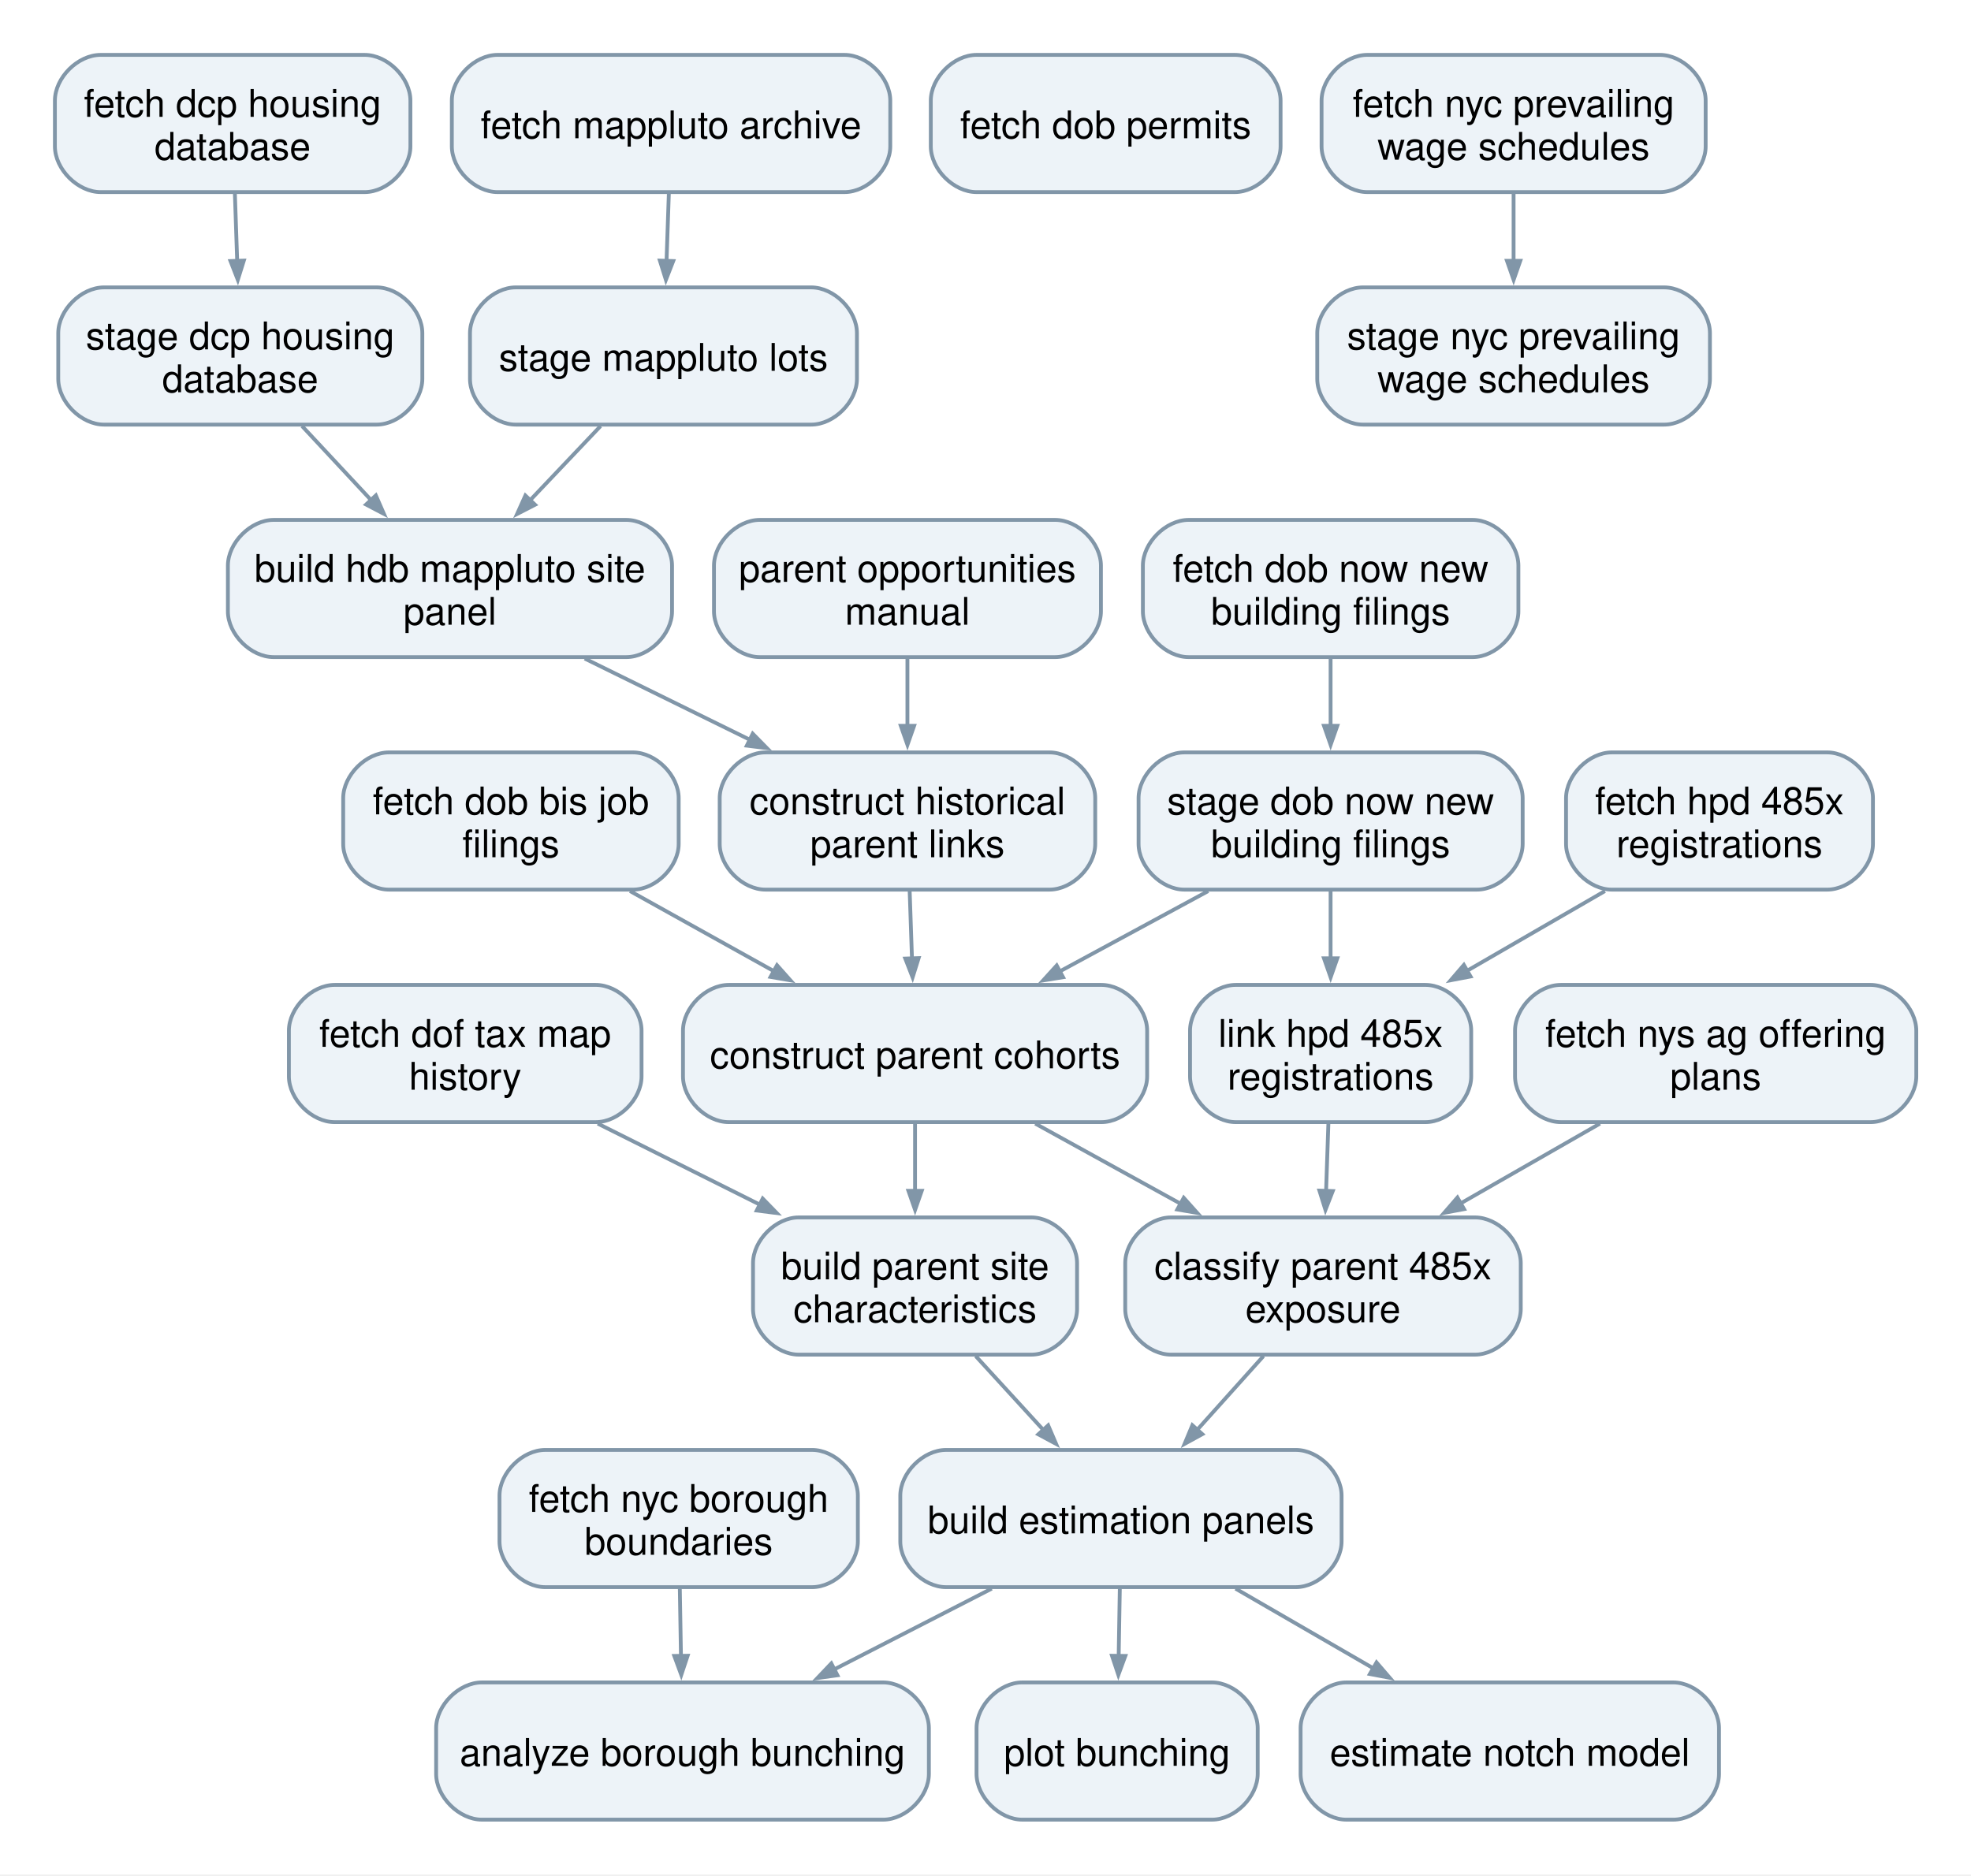
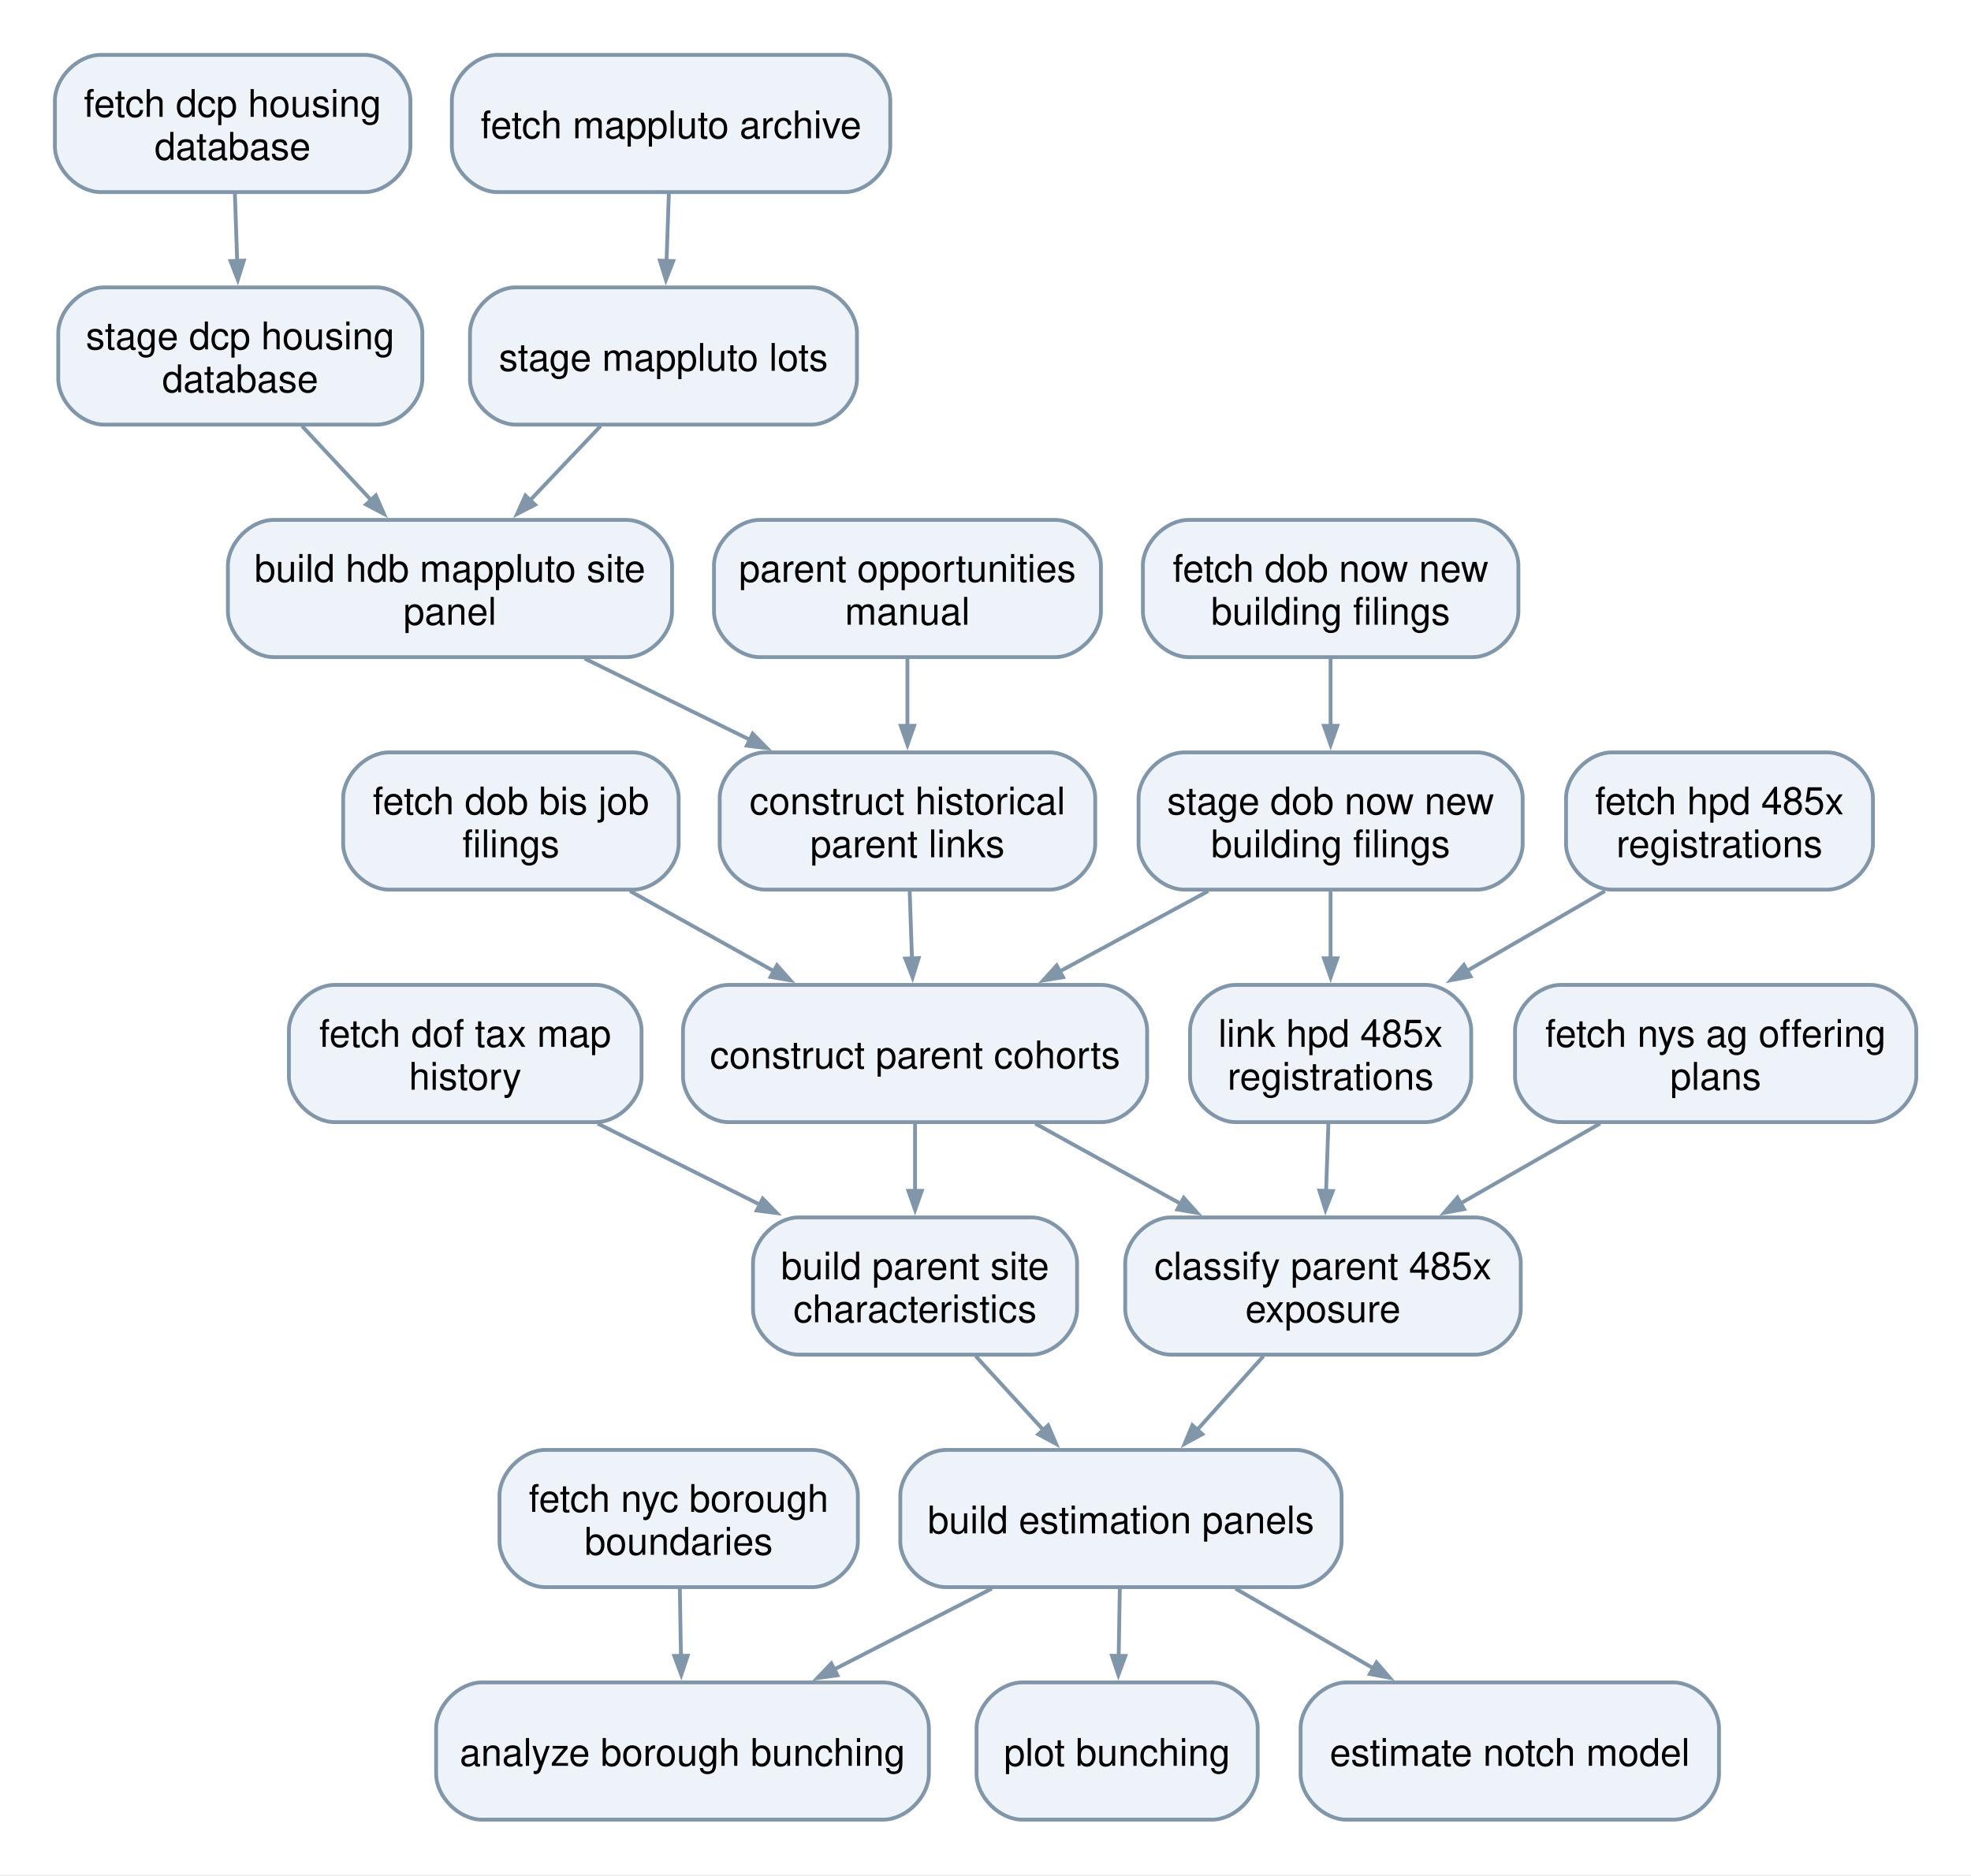
<svg xmlns="http://www.w3.org/2000/svg" width="517pt" height="492pt" viewBox="0.00 0.00 517.00 492.00">
  <g id="graph0" class="graph" transform="scale(1 1) rotate(0) translate(14.4 477.4)">
    <polygon fill="white" stroke="none" points="-14.4,14.4 -14.4,-477.4 502.65,-477.4 502.65,14.4 -14.4,14.4" />
    <g id="node1" class="node">
      <path fill="#edf3f8" stroke="#8196a8" d="M217.25,-36C217.25,-36 112,-36 112,-36 106,-36 100,-30 100,-24 100,-24 100,-12 100,-12 100,-6 106,0 112,0 112,0 217.25,0 217.25,0 223.25,0 229.25,-6 229.25,-12 229.25,-12 229.25,-24 229.25,-24 229.25,-30 223.25,-36 217.25,-36" />
      <text xml:space="preserve" text-anchor="middle" x="164.62" y="-14.12" font-family="Helvetica,sans-Serif" font-size="10.00">analyze borough bunching</text>
    </g>
    <g id="node2" class="node">
      <path fill="#edf3f8" stroke="#8196a8" d="M325.5,-97C325.5,-97 233.75,-97 233.75,-97 227.75,-97 221.75,-91 221.75,-85 221.75,-85 221.75,-73 221.75,-73 221.75,-67 227.75,-61 233.75,-61 233.75,-61 325.5,-61 325.5,-61 331.5,-61 337.5,-67 337.5,-73 337.5,-73 337.5,-85 337.5,-85 337.5,-91 331.5,-97 325.5,-97" />
      <text xml:space="preserve" text-anchor="middle" x="279.62" y="-75.12" font-family="Helvetica,sans-Serif" font-size="10.00">build estimation panels</text>
    </g>
    <g id="edge1" class="edge">
      <path fill="none" stroke="#8196a8" d="M245.74,-60.62C232.76,-53.95 217.83,-46.29 204.34,-39.38" />
      <polygon fill="#8196a8" stroke="#8196a8" points="205.26,-37.88 200.01,-37.15 203.66,-40.99 205.26,-37.88" />
    </g>
    <g id="node3" class="node">
      <path fill="#edf3f8" stroke="#8196a8" d="M424.5,-36C424.5,-36 338.75,-36 338.75,-36 332.75,-36 326.75,-30 326.75,-24 326.75,-24 326.75,-12 326.75,-12 326.75,-6 332.75,0 338.75,0 338.75,0 424.5,0 424.5,0 430.5,0 436.5,-6 436.5,-12 436.5,-12 436.5,-24 436.5,-24 436.5,-30 430.5,-36 424.5,-36" />
      <text xml:space="preserve" text-anchor="middle" x="381.62" y="-14.12" font-family="Helvetica,sans-Serif" font-size="10.00">estimate notch model</text>
    </g>
    <g id="edge2" class="edge">
      <path fill="none" stroke="#8196a8" d="M309.68,-60.62C321.09,-54.01 334.2,-46.43 346.08,-39.56" />
      <polygon fill="#8196a8" stroke="#8196a8" points="346.67,-41.24 350.13,-37.22 344.92,-38.21 346.67,-41.24" />
    </g>
    <g id="node4" class="node">
      <path fill="#edf3f8" stroke="#8196a8" d="M303.5,-36C303.5,-36 253.75,-36 253.75,-36 247.75,-36 241.75,-30 241.75,-24 241.75,-24 241.75,-12 241.75,-12 241.75,-6 247.75,0 253.75,0 253.75,0 303.5,0 303.5,0 309.5,0 315.5,-6 315.5,-12 315.5,-12 315.5,-24 315.5,-24 315.5,-30 309.5,-36 303.5,-36" />
      <text xml:space="preserve" text-anchor="middle" x="278.62" y="-14.12" font-family="Helvetica,sans-Serif" font-size="10.00">plot bunching</text>
    </g>
    <g id="edge3" class="edge">
      <path fill="none" stroke="#8196a8" d="M279.33,-60.62C279.24,-55.03 279.13,-48.73 279.03,-42.76" />
      <polygon fill="#8196a8" stroke="#8196a8" points="280.78,-42.95 278.95,-37.98 277.28,-43 280.78,-42.95" />
    </g>
    <g id="node5" class="node">
      <path fill="#edf3f8" stroke="#8196a8" d="M149.88,-341C149.88,-341 57.38,-341 57.38,-341 51.38,-341 45.38,-335 45.38,-329 45.38,-329 45.38,-317 45.38,-317 45.38,-311 51.38,-305 57.38,-305 57.38,-305 149.88,-305 149.88,-305 155.88,-305 161.88,-311 161.88,-317 161.88,-317 161.88,-329 161.88,-329 161.88,-335 155.88,-341 149.88,-341" />
      <text xml:space="preserve" text-anchor="middle" x="103.62" y="-324.75" font-family="Helvetica,sans-Serif" font-size="10.00">build hdb mappluto site</text>
      <text xml:space="preserve" text-anchor="middle" x="103.62" y="-313.5" font-family="Helvetica,sans-Serif" font-size="10.00">panel</text>
    </g>
    <g id="node6" class="node">
      <path fill="#edf3f8" stroke="#8196a8" d="M260.88,-280C260.88,-280 186.38,-280 186.38,-280 180.38,-280 174.38,-274 174.38,-268 174.38,-268 174.38,-256 174.38,-256 174.38,-250 180.38,-244 186.38,-244 186.38,-244 260.88,-244 260.88,-244 266.88,-244 272.88,-250 272.88,-256 272.88,-256 272.88,-268 272.88,-268 272.88,-274 266.88,-280 260.88,-280" />
      <text xml:space="preserve" text-anchor="middle" x="223.62" y="-263.75" font-family="Helvetica,sans-Serif" font-size="10.00">construct historical</text>
      <text xml:space="preserve" text-anchor="middle" x="223.62" y="-252.5" font-family="Helvetica,sans-Serif" font-size="10.00">parent links</text>
    </g>
    <g id="edge4" class="edge">
      <path fill="none" stroke="#8196a8" d="M138.98,-304.62C152.65,-297.9 168.39,-290.16 182.56,-283.19" />
      <polygon fill="#8196a8" stroke="#8196a8" points="183.04,-284.91 186.75,-281.13 181.49,-281.77 183.04,-284.91" />
    </g>
    <g id="node9" class="node">
      <path fill="#edf3f8" stroke="#8196a8" d="M274.5,-219C274.5,-219 176.75,-219 176.75,-219 170.75,-219 164.75,-213 164.75,-207 164.75,-207 164.75,-195 164.75,-195 164.75,-189 170.75,-183 176.75,-183 176.75,-183 274.5,-183 274.5,-183 280.5,-183 286.5,-189 286.5,-195 286.5,-195 286.5,-207 286.5,-207 286.5,-213 280.5,-219 274.5,-219" />
      <text xml:space="preserve" text-anchor="middle" x="225.62" y="-197.12" font-family="Helvetica,sans-Serif" font-size="10.00">construct parent cohorts</text>
    </g>
    <g id="edge7" class="edge">
      <path fill="none" stroke="#8196a8" d="M224.21,-243.62C224.4,-238.03 224.62,-231.73 224.82,-225.76" />
      <polygon fill="#8196a8" stroke="#8196a8" points="226.56,-226.03 224.98,-220.98 223.06,-225.91 226.56,-226.03" />
    </g>
    <g id="node7" class="node">
      <path fill="#edf3f8" stroke="#8196a8" d="M256.12,-158C256.12,-158 195.12,-158 195.12,-158 189.12,-158 183.12,-152 183.12,-146 183.12,-146 183.12,-134 183.12,-134 183.12,-128 189.12,-122 195.12,-122 195.12,-122 256.12,-122 256.12,-122 262.12,-122 268.12,-128 268.12,-134 268.12,-134 268.12,-146 268.12,-146 268.12,-152 262.12,-158 256.12,-158" />
      <text xml:space="preserve" text-anchor="middle" x="225.62" y="-141.75" font-family="Helvetica,sans-Serif" font-size="10.00">build parent site</text>
      <text xml:space="preserve" text-anchor="middle" x="225.62" y="-130.5" font-family="Helvetica,sans-Serif" font-size="10.00">characteristics</text>
    </g>
    <g id="edge5" class="edge">
      <path fill="none" stroke="#8196a8" d="M241.53,-121.62C247.09,-115.55 253.4,-108.65 259.26,-102.25" />
      <polygon fill="#8196a8" stroke="#8196a8" points="260.54,-103.45 262.62,-98.58 257.95,-101.09 260.54,-103.45" />
    </g>
    <g id="node8" class="node">
      <path fill="#edf3f8" stroke="#8196a8" d="M372.5,-158C372.5,-158 292.75,-158 292.75,-158 286.75,-158 280.75,-152 280.75,-146 280.75,-146 280.75,-134 280.75,-134 280.75,-128 286.75,-122 292.75,-122 292.75,-122 372.5,-122 372.5,-122 378.5,-122 384.5,-128 384.5,-134 384.5,-134 384.5,-146 384.5,-146 384.5,-152 378.5,-158 372.5,-158" />
      <text xml:space="preserve" text-anchor="middle" x="332.62" y="-141.75" font-family="Helvetica,sans-Serif" font-size="10.00">classify parent 485x</text>
      <text xml:space="preserve" text-anchor="middle" x="332.62" y="-130.5" font-family="Helvetica,sans-Serif" font-size="10.00">exposure</text>
    </g>
    <g id="edge6" class="edge">
      <path fill="none" stroke="#8196a8" d="M317.01,-121.62C311.56,-115.55 305.37,-108.65 299.61,-102.25" />
      <polygon fill="#8196a8" stroke="#8196a8" points="300.97,-101.14 296.32,-98.59 298.36,-103.48 300.97,-101.14" />
    </g>
    <g id="edge8" class="edge">
      <path fill="none" stroke="#8196a8" d="M225.62,-182.62C225.62,-177.03 225.62,-170.73 225.62,-164.76" />
      <polygon fill="#8196a8" stroke="#8196a8" points="227.38,-164.98 225.63,-159.98 223.88,-164.98 227.38,-164.98" />
    </g>
    <g id="edge9" class="edge">
      <path fill="none" stroke="#8196a8" d="M257.15,-182.62C269.12,-176.01 282.88,-168.43 295.33,-161.56" />
      <polygon fill="#8196a8" stroke="#8196a8" points="296.1,-163.14 299.63,-159.19 294.41,-160.08 296.1,-163.14" />
    </g>
    <g id="node10" class="node">
      <path fill="#edf3f8" stroke="#8196a8" d="M81.25,-463C81.25,-463 12,-463 12,-463 6,-463 0,-457 0,-451 0,-451 0,-439 0,-439 0,-433 6,-427 12,-427 12,-427 81.25,-427 81.25,-427 87.25,-427 93.25,-433 93.25,-439 93.25,-439 93.25,-451 93.25,-451 93.25,-457 87.25,-463 81.25,-463" />
      <text xml:space="preserve" text-anchor="middle" x="46.62" y="-446.75" font-family="Helvetica,sans-Serif" font-size="10.00">fetch dcp housing</text>
      <text xml:space="preserve" text-anchor="middle" x="46.62" y="-435.5" font-family="Helvetica,sans-Serif" font-size="10.00">database</text>
    </g>
    <g id="node11" class="node">
      <path fill="#edf3f8" stroke="#8196a8" d="M84.38,-402C84.38,-402 12.88,-402 12.88,-402 6.87,-402 0.88,-396 0.88,-390 0.88,-390 0.88,-378 0.88,-378 0.88,-372 6.88,-366 12.88,-366 12.88,-366 84.38,-366 84.38,-366 90.38,-366 96.38,-372 96.38,-378 96.38,-378 96.38,-390 96.38,-390 96.38,-396 90.38,-402 84.38,-402" />
      <text xml:space="preserve" text-anchor="middle" x="48.62" y="-385.75" font-family="Helvetica,sans-Serif" font-size="10.00">stage dcp housing</text>
      <text xml:space="preserve" text-anchor="middle" x="48.62" y="-374.5" font-family="Helvetica,sans-Serif" font-size="10.00">database</text>
    </g>
    <g id="edge10" class="edge">
      <path fill="none" stroke="#8196a8" d="M47.21,-426.62C47.4,-421.03 47.62,-414.73 47.82,-408.76" />
      <polygon fill="#8196a8" stroke="#8196a8" points="49.56,-409.03 47.98,-403.98 46.06,-408.91 49.56,-409.03" />
    </g>
-     <g id="edge21" class="edge">
+     <g id="edge20" class="edge">
      <path fill="none" stroke="#8196a8" d="M64.83,-365.62C70.6,-359.43 77.17,-352.38 83.24,-345.87" />
      <polygon fill="#8196a8" stroke="#8196a8" points="84.19,-347.42 86.31,-342.57 81.62,-345.03 84.19,-347.42" />
    </g>
    <g id="node12" class="node">
      <path fill="#edf3f8" stroke="#8196a8" d="M151.62,-280C151.62,-280 87.62,-280 87.62,-280 81.62,-280 75.62,-274 75.62,-268 75.62,-268 75.62,-256 75.62,-256 75.62,-250 81.62,-244 87.62,-244 87.62,-244 151.62,-244 151.62,-244 157.62,-244 163.62,-250 163.62,-256 163.62,-256 163.62,-268 163.62,-268 163.62,-274 157.62,-280 151.62,-280" />
      <text xml:space="preserve" text-anchor="middle" x="119.62" y="-263.75" font-family="Helvetica,sans-Serif" font-size="10.00">fetch dob bis job</text>
      <text xml:space="preserve" text-anchor="middle" x="119.62" y="-252.5" font-family="Helvetica,sans-Serif" font-size="10.00">filings</text>
    </g>
    <g id="edge11" class="edge">
      <path fill="none" stroke="#8196a8" d="M150.86,-243.62C162.72,-237.01 176.34,-229.43 188.68,-222.56" />
      <polygon fill="#8196a8" stroke="#8196a8" points="189.41,-224.16 192.93,-220.2 187.71,-221.1 189.41,-224.16" />
    </g>
    <g id="node13" class="node">
      <path fill="#edf3f8" stroke="#8196a8" d="M371.88,-341C371.88,-341 297.38,-341 297.38,-341 291.38,-341 285.38,-335 285.38,-329 285.38,-329 285.38,-317 285.38,-317 285.38,-311 291.38,-305 297.38,-305 297.38,-305 371.88,-305 371.88,-305 377.88,-305 383.88,-311 383.88,-317 383.88,-317 383.88,-329 383.88,-329 383.88,-335 377.88,-341 371.88,-341" />
      <text xml:space="preserve" text-anchor="middle" x="334.62" y="-324.75" font-family="Helvetica,sans-Serif" font-size="10.00">fetch dob now new</text>
      <text xml:space="preserve" text-anchor="middle" x="334.62" y="-313.5" font-family="Helvetica,sans-Serif" font-size="10.00">building filings</text>
    </g>
    <g id="node14" class="node">
      <path fill="#edf3f8" stroke="#8196a8" d="M373,-280C373,-280 296.25,-280 296.25,-280 290.25,-280 284.25,-274 284.25,-268 284.25,-268 284.25,-256 284.25,-256 284.25,-250 290.25,-244 296.25,-244 296.25,-244 373,-244 373,-244 379,-244 385,-250 385,-256 385,-256 385,-268 385,-268 385,-274 379,-280 373,-280" />
      <text xml:space="preserve" text-anchor="middle" x="334.62" y="-263.75" font-family="Helvetica,sans-Serif" font-size="10.00">stage dob now new</text>
      <text xml:space="preserve" text-anchor="middle" x="334.62" y="-252.5" font-family="Helvetica,sans-Serif" font-size="10.00">building filings</text>
    </g>
    <g id="edge12" class="edge">
      <path fill="none" stroke="#8196a8" d="M334.62,-304.62C334.62,-299.03 334.62,-292.73 334.62,-286.76" />
      <polygon fill="#8196a8" stroke="#8196a8" points="336.38,-286.98 334.63,-281.98 332.88,-286.98 336.38,-286.98" />
    </g>
-     <g id="edge22" class="edge">
+     <g id="edge21" class="edge">
      <path fill="none" stroke="#8196a8" d="M302.51,-243.62C290.31,-237.01 276.3,-229.43 263.61,-222.56" />
      <polygon fill="#8196a8" stroke="#8196a8" points="264.45,-221.02 259.22,-220.18 262.78,-224.1 264.45,-221.02" />
    </g>
-     <g id="node18" class="node">
+     <g id="node17" class="node">
      <path fill="#edf3f8" stroke="#8196a8" d="M359.5,-219C359.5,-219 309.75,-219 309.75,-219 303.75,-219 297.75,-213 297.75,-207 297.75,-207 297.75,-195 297.75,-195 297.75,-189 303.75,-183 309.75,-183 309.75,-183 359.5,-183 359.5,-183 365.5,-183 371.5,-189 371.5,-195 371.5,-195 371.5,-207 371.5,-207 371.5,-213 365.5,-219 359.5,-219" />
      <text xml:space="preserve" text-anchor="middle" x="334.62" y="-202.75" font-family="Helvetica,sans-Serif" font-size="10.00">link hpd 485x</text>
      <text xml:space="preserve" text-anchor="middle" x="334.62" y="-191.5" font-family="Helvetica,sans-Serif" font-size="10.00">registrations</text>
    </g>
-     <g id="edge23" class="edge">
+     <g id="edge22" class="edge">
      <path fill="none" stroke="#8196a8" d="M334.62,-243.62C334.62,-238.03 334.62,-231.73 334.62,-225.76" />
      <polygon fill="#8196a8" stroke="#8196a8" points="336.38,-225.98 334.63,-220.98 332.88,-225.98 336.38,-225.98" />
    </g>
    <g id="node15" class="node">
-       <path fill="#edf3f8" stroke="#8196a8" d="M309.5,-463C309.5,-463 241.75,-463 241.75,-463 235.75,-463 229.75,-457 229.75,-451 229.75,-451 229.75,-439 229.75,-439 229.75,-433 235.75,-427 241.75,-427 241.75,-427 309.5,-427 309.5,-427 315.5,-427 321.5,-433 321.5,-439 321.5,-439 321.5,-451 321.5,-451 321.5,-457 315.5,-463 309.5,-463" />
-       <text xml:space="preserve" text-anchor="middle" x="275.62" y="-441.12" font-family="Helvetica,sans-Serif" font-size="10.00">fetch dob permits</text>
-     </g>
-     <g id="node16" class="node">
      <path fill="#edf3f8" stroke="#8196a8" d="M141.88,-219C141.88,-219 73.38,-219 73.38,-219 67.38,-219 61.38,-213 61.38,-207 61.38,-207 61.38,-195 61.38,-195 61.38,-189 67.38,-183 73.38,-183 73.38,-183 141.88,-183 141.88,-183 147.88,-183 153.88,-189 153.88,-195 153.88,-195 153.88,-207 153.88,-207 153.88,-213 147.88,-219 141.88,-219" />
      <text xml:space="preserve" text-anchor="middle" x="107.62" y="-202.75" font-family="Helvetica,sans-Serif" font-size="10.00">fetch dof tax map</text>
      <text xml:space="preserve" text-anchor="middle" x="107.62" y="-191.5" font-family="Helvetica,sans-Serif" font-size="10.00">history</text>
    </g>
    <g id="edge13" class="edge">
      <path fill="none" stroke="#8196a8" d="M142.39,-182.62C155.83,-175.9 171.31,-168.16 185.24,-161.19" />
      <polygon fill="#8196a8" stroke="#8196a8" points="185.66,-162.94 189.35,-159.14 184.09,-159.81 185.66,-162.94" />
    </g>
-     <g id="node17" class="node">
+     <g id="node16" class="node">
      <path fill="#edf3f8" stroke="#8196a8" d="M464.88,-280C464.88,-280 408.38,-280 408.38,-280 402.38,-280 396.38,-274 396.38,-268 396.38,-268 396.38,-256 396.38,-256 396.38,-250 402.38,-244 408.38,-244 408.38,-244 464.88,-244 464.88,-244 470.88,-244 476.88,-250 476.88,-256 476.88,-256 476.88,-268 476.88,-268 476.88,-274 470.88,-280 464.88,-280" />
      <text xml:space="preserve" text-anchor="middle" x="436.62" y="-263.75" font-family="Helvetica,sans-Serif" font-size="10.00">fetch hpd 485x</text>
      <text xml:space="preserve" text-anchor="middle" x="436.62" y="-252.5" font-family="Helvetica,sans-Serif" font-size="10.00">registrations</text>
    </g>
    <g id="edge14" class="edge">
      <path fill="none" stroke="#8196a8" d="M406.57,-243.62C395.16,-237.01 382.05,-229.43 370.17,-222.56" />
      <polygon fill="#8196a8" stroke="#8196a8" points="371.33,-221.21 366.12,-220.22 369.58,-224.24 371.33,-221.21" />
    </g>
-     <g id="edge19" class="edge">
+     <g id="edge18" class="edge">
      <path fill="none" stroke="#8196a8" d="M334.04,-182.62C333.85,-177.03 333.63,-170.73 333.43,-164.76" />
      <polygon fill="#8196a8" stroke="#8196a8" points="335.19,-164.91 333.27,-159.98 331.69,-165.03 335.19,-164.91" />
    </g>
-     <g id="node19" class="node">
+     <g id="node18" class="node">
      <path fill="#edf3f8" stroke="#8196a8" d="M207.12,-463C207.12,-463 116.12,-463 116.12,-463 110.12,-463 104.12,-457 104.12,-451 104.12,-451 104.12,-439 104.12,-439 104.12,-433 110.12,-427 116.12,-427 116.12,-427 207.12,-427 207.12,-427 213.12,-427 219.12,-433 219.12,-439 219.12,-439 219.12,-451 219.12,-451 219.12,-457 213.12,-463 207.12,-463" />
      <text xml:space="preserve" text-anchor="middle" x="161.62" y="-441.12" font-family="Helvetica,sans-Serif" font-size="10.00">fetch mappluto archive</text>
    </g>
-     <g id="node20" class="node">
+     <g id="node19" class="node">
      <path fill="#edf3f8" stroke="#8196a8" d="M198.38,-402C198.38,-402 120.88,-402 120.88,-402 114.88,-402 108.88,-396 108.88,-390 108.88,-390 108.88,-378 108.88,-378 108.88,-372 114.88,-366 120.88,-366 120.88,-366 198.38,-366 198.38,-366 204.38,-366 210.38,-372 210.38,-378 210.38,-378 210.38,-390 210.38,-390 210.38,-396 204.38,-402 198.38,-402" />
      <text xml:space="preserve" text-anchor="middle" x="159.62" y="-380.12" font-family="Helvetica,sans-Serif" font-size="10.00">stage mappluto lots</text>
    </g>
    <g id="edge15" class="edge">
      <path fill="none" stroke="#8196a8" d="M161.04,-426.62C160.85,-421.03 160.63,-414.73 160.43,-408.76" />
      <polygon fill="#8196a8" stroke="#8196a8" points="162.19,-408.91 160.27,-403.98 158.69,-409.03 162.19,-408.91" />
    </g>
-     <g id="edge24" class="edge">
+     <g id="edge23" class="edge">
      <path fill="none" stroke="#8196a8" d="M143.13,-365.62C137.25,-359.43 130.57,-352.38 124.38,-345.87" />
      <polygon fill="#8196a8" stroke="#8196a8" points="125.95,-344.98 121.24,-342.56 123.41,-347.39 125.95,-344.98" />
    </g>
-     <g id="node21" class="node">
+     <g id="node20" class="node">
      <path fill="#edf3f8" stroke="#8196a8" d="M198.62,-97C198.62,-97 128.62,-97 128.62,-97 122.62,-97 116.62,-91 116.62,-85 116.62,-85 116.62,-73 116.62,-73 116.62,-67 122.62,-61 128.62,-61 128.62,-61 198.62,-61 198.62,-61 204.62,-61 210.62,-67 210.62,-73 210.62,-73 210.62,-85 210.62,-85 210.62,-91 204.62,-97 198.62,-97" />
      <text xml:space="preserve" text-anchor="middle" x="163.62" y="-80.75" font-family="Helvetica,sans-Serif" font-size="10.00">fetch nyc borough</text>
      <text xml:space="preserve" text-anchor="middle" x="163.62" y="-69.5" font-family="Helvetica,sans-Serif" font-size="10.00">boundaries</text>
    </g>
    <g id="edge16" class="edge">
      <path fill="none" stroke="#8196a8" d="M163.92,-60.62C164.01,-55.03 164.12,-48.73 164.22,-42.76" />
      <polygon fill="#8196a8" stroke="#8196a8" points="165.97,-43 164.3,-37.98 162.47,-42.95 165.97,-43" />
    </g>
-     <g id="node22" class="node">
-       <path fill="#edf3f8" stroke="#8196a8" d="M421,-463C421,-463 344.25,-463 344.25,-463 338.25,-463 332.25,-457 332.25,-451 332.25,-451 332.25,-439 332.25,-439 332.25,-433 338.25,-427 344.25,-427 344.25,-427 421,-427 421,-427 427,-427 433,-433 433,-439 433,-439 433,-451 433,-451 433,-457 427,-463 421,-463" />
-       <text xml:space="preserve" text-anchor="middle" x="382.62" y="-446.75" font-family="Helvetica,sans-Serif" font-size="10.00">fetch nyc prevailing</text>
-       <text xml:space="preserve" text-anchor="middle" x="382.62" y="-435.5" font-family="Helvetica,sans-Serif" font-size="10.00">wage schedules</text>
-     </g>
-     <g id="node23" class="node">
-       <path fill="#edf3f8" stroke="#8196a8" d="M422.12,-402C422.12,-402 343.12,-402 343.12,-402 337.12,-402 331.12,-396 331.12,-390 331.12,-390 331.12,-378 331.12,-378 331.12,-372 337.12,-366 343.12,-366 343.12,-366 422.12,-366 422.12,-366 428.12,-366 434.12,-372 434.12,-378 434.12,-378 434.12,-390 434.12,-390 434.12,-396 428.12,-402 422.12,-402" />
-       <text xml:space="preserve" text-anchor="middle" x="382.62" y="-385.75" font-family="Helvetica,sans-Serif" font-size="10.00">stage nyc prevailing</text>
-       <text xml:space="preserve" text-anchor="middle" x="382.62" y="-374.5" font-family="Helvetica,sans-Serif" font-size="10.00">wage schedules</text>
-     </g>
-     <g id="edge17" class="edge">
-       <path fill="none" stroke="#8196a8" d="M382.62,-426.62C382.62,-421.03 382.62,-414.73 382.62,-408.76" />
-       <polygon fill="#8196a8" stroke="#8196a8" points="384.38,-408.98 382.63,-403.98 380.88,-408.98 384.38,-408.98" />
-     </g>
-     <g id="node24" class="node">
+     <g id="node21" class="node">
      <path fill="#edf3f8" stroke="#8196a8" d="M476.25,-219C476.25,-219 395,-219 395,-219 389,-219 383,-213 383,-207 383,-207 383,-195 383,-195 383,-189 389,-183 395,-183 395,-183 476.25,-183 476.25,-183 482.25,-183 488.25,-189 488.25,-195 488.25,-195 488.25,-207 488.25,-207 488.25,-213 482.25,-219 476.25,-219" />
      <text xml:space="preserve" text-anchor="middle" x="435.62" y="-202.75" font-family="Helvetica,sans-Serif" font-size="10.00">fetch nys ag offering</text>
      <text xml:space="preserve" text-anchor="middle" x="435.62" y="-191.5" font-family="Helvetica,sans-Serif" font-size="10.00">plans</text>
    </g>
-     <g id="edge18" class="edge">
+     <g id="edge17" class="edge">
      <path fill="none" stroke="#8196a8" d="M405.28,-182.62C393.75,-176.01 380.51,-168.43 368.52,-161.56" />
      <polygon fill="#8196a8" stroke="#8196a8" points="369.63,-160.18 364.42,-159.21 367.89,-163.22 369.63,-160.18" />
    </g>
-     <g id="node25" class="node">
+     <g id="node22" class="node">
      <path fill="#edf3f8" stroke="#8196a8" d="M262.38,-341C262.38,-341 184.88,-341 184.88,-341 178.88,-341 172.88,-335 172.88,-329 172.88,-329 172.88,-317 172.88,-317 172.88,-311 178.88,-305 184.88,-305 184.88,-305 262.38,-305 262.38,-305 268.38,-305 274.38,-311 274.38,-317 274.38,-317 274.38,-329 274.38,-329 274.38,-335 268.38,-341 262.38,-341" />
      <text xml:space="preserve" text-anchor="middle" x="223.62" y="-324.75" font-family="Helvetica,sans-Serif" font-size="10.00">parent opportunities</text>
      <text xml:space="preserve" text-anchor="middle" x="223.62" y="-313.5" font-family="Helvetica,sans-Serif" font-size="10.00">manual</text>
    </g>
-     <g id="edge20" class="edge">
+     <g id="edge19" class="edge">
      <path fill="none" stroke="#8196a8" d="M223.62,-304.62C223.62,-299.03 223.62,-292.73 223.62,-286.76" />
      <polygon fill="#8196a8" stroke="#8196a8" points="225.38,-286.98 223.63,-281.98 221.88,-286.98 225.38,-286.98" />
    </g>
  </g>
</svg>
